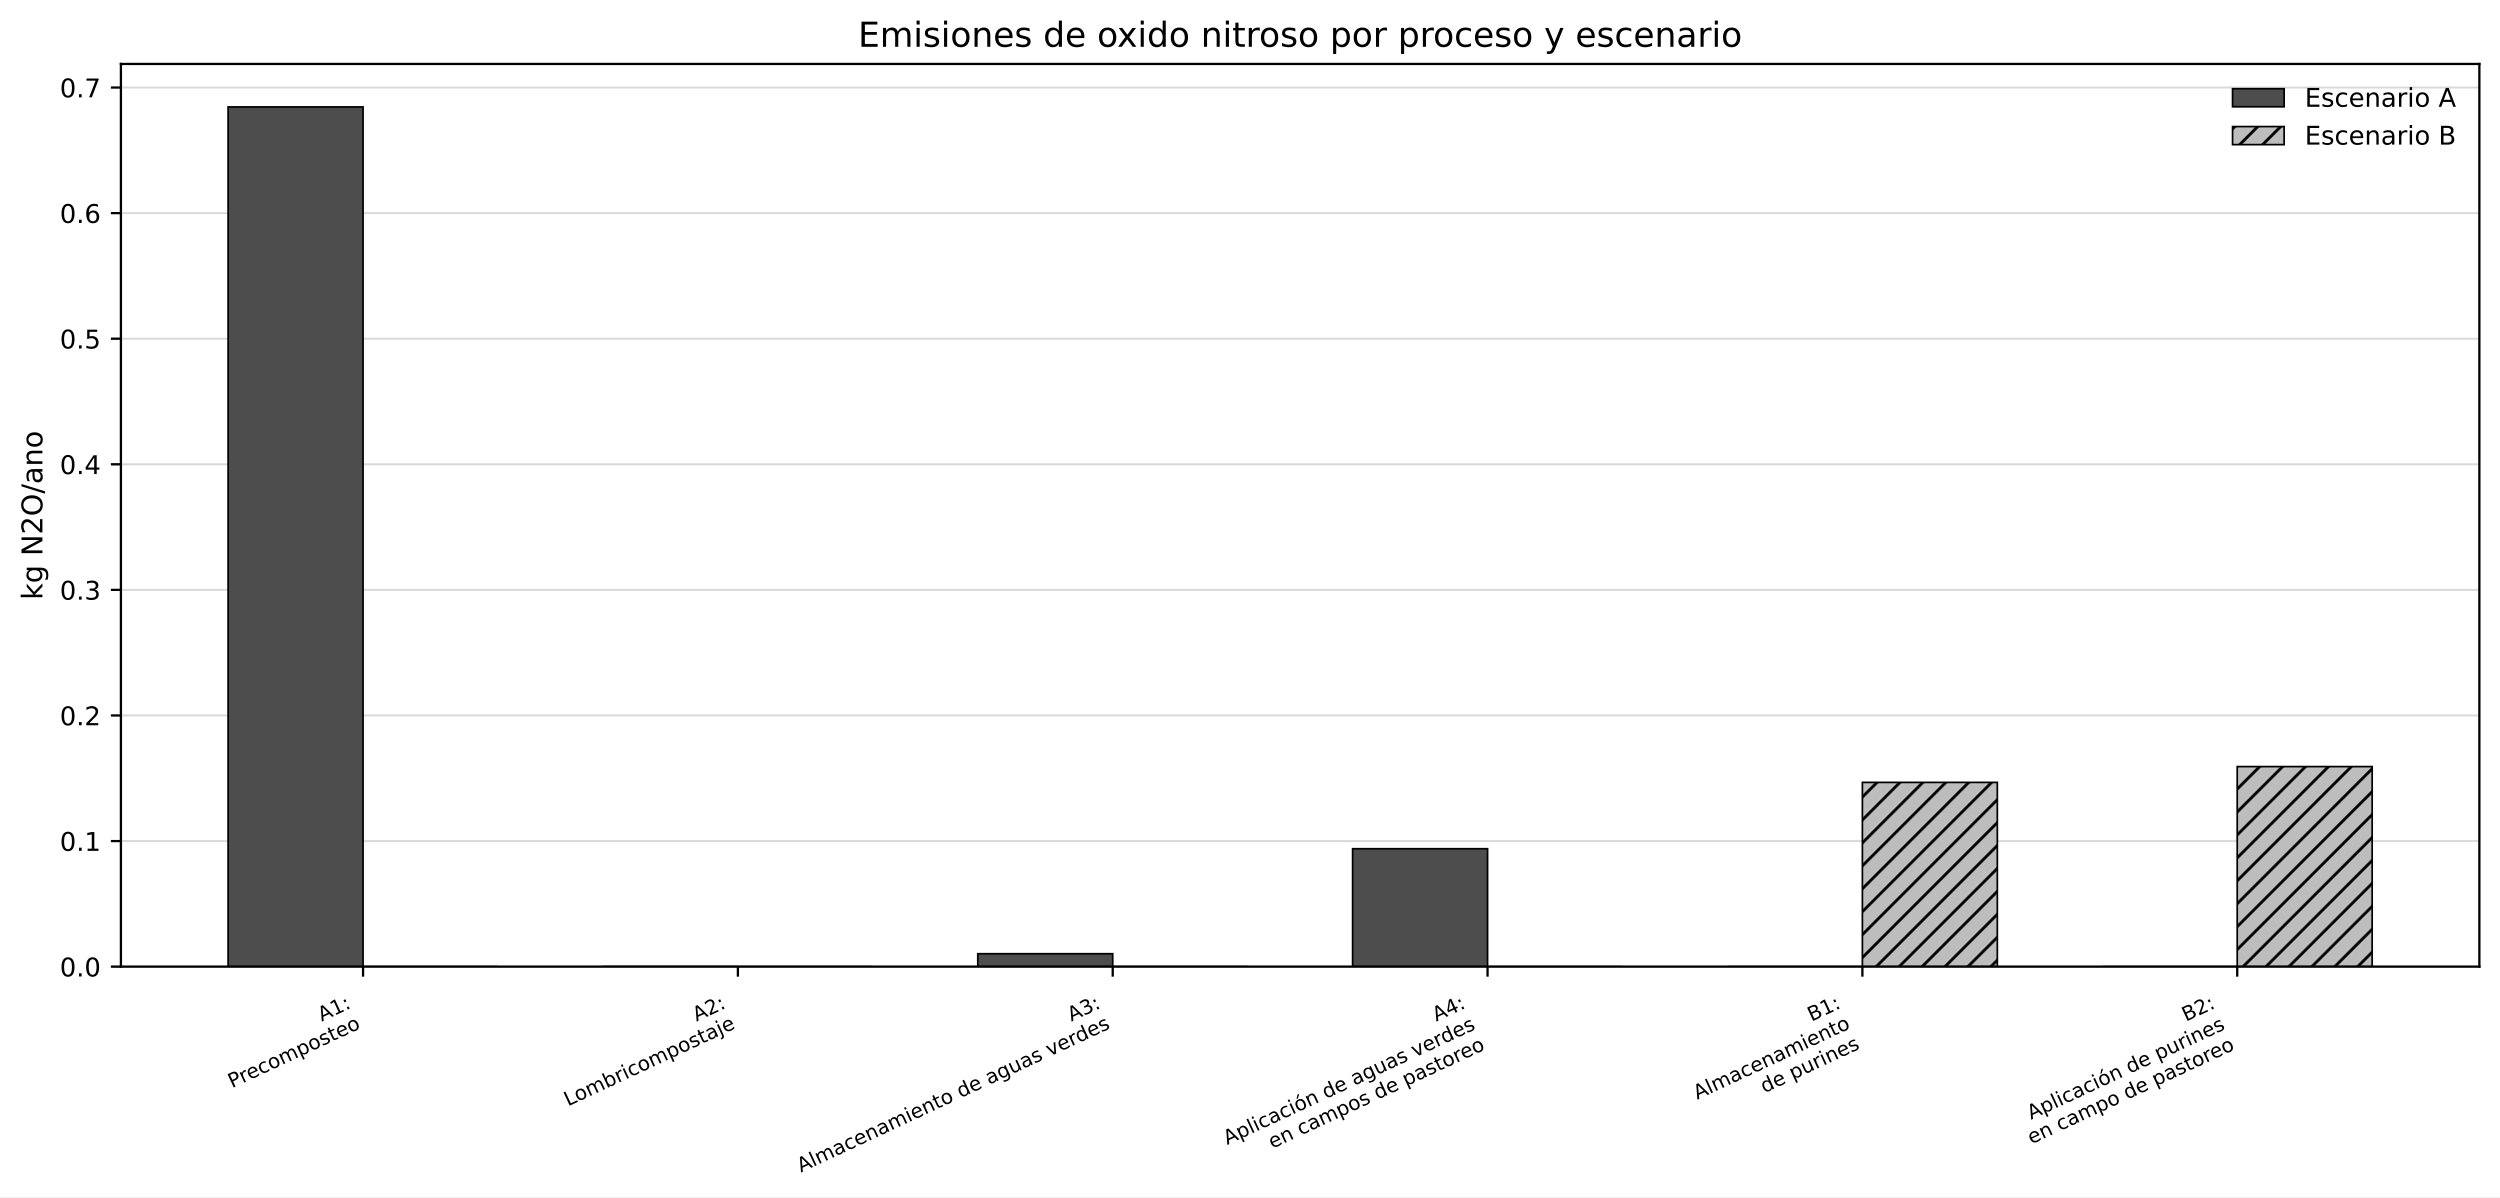
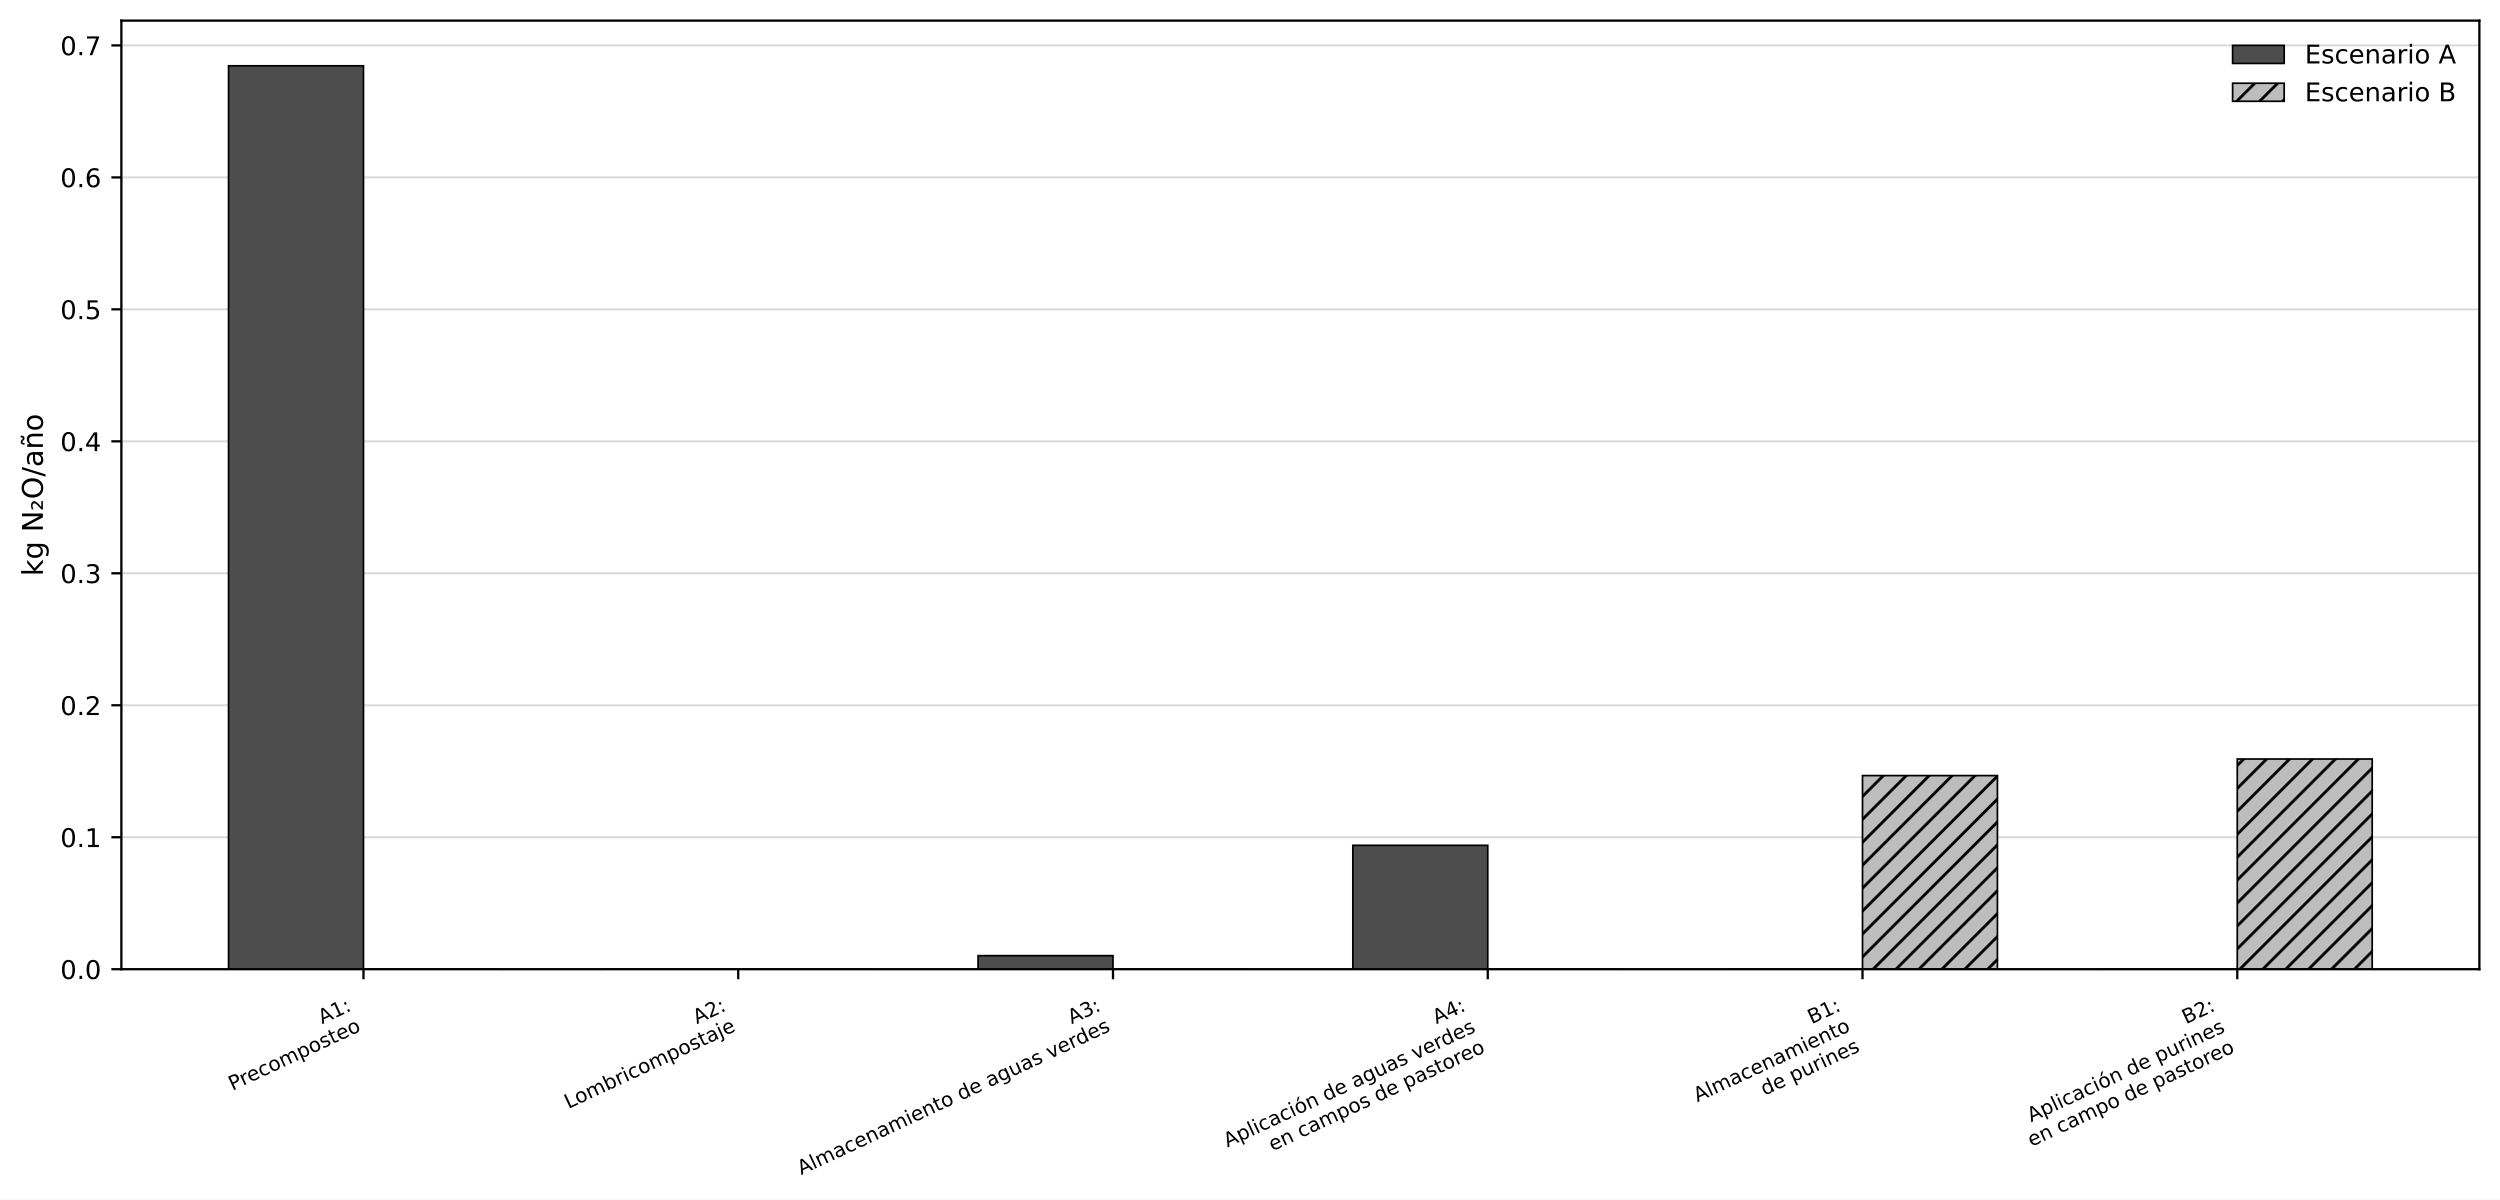
- <svg xmlns="http://www.w3.org/2000/svg" xmlns:xlink="http://www.w3.org/1999/xlink" width="872.358pt" height="417.703pt" viewBox="0 0 872.358 417.703" version="1.1">
+ <svg xmlns="http://www.w3.org/2000/svg" xmlns:xlink="http://www.w3.org/1999/xlink" width="872.528pt" height="418.665pt" viewBox="0 0 872.528 418.665" version="1.1">
  <defs>
    <style type="text/css">*{stroke-linejoin: round; stroke-linecap: butt}</style>
  </defs>
  <g id="figure_1">
    <g id="patch_1">
-       <path d="M 0 417.703  L 872.358 417.703  L 872.358 0  L 0 0  z " style="fill: #ffffff" />
+       <path d="M 0 418.665  L 872.528 418.665  L 872.528 0  L 0 0  z " style="fill: #ffffff" />
    </g>
    <g id="axes_1">
      <g id="patch_2">
-         <path d="M 42.191 337.302  L 865.158 337.302  L 865.158 22.318  L 42.191 22.318  z " style="fill: #ffffff" />
+         <path d="M 42.361 338.264  L 865.328 338.264  L 865.328 7.2  L 42.361 7.2  z " style="fill: #ffffff" />
      </g>
      <g id="matplotlib.axis_1">
        <g id="xtick_1">
          <g id="line2d_1">
            <defs>
-               <path id="m79843ed7cf" d="M 0 0  L 0 3.5  " style="stroke: #000000; stroke-width: 0.8" />
+               <path id="me38c03f7f1" d="M 0 0  L 0 3.5  " style="stroke: #000000; stroke-width: 0.8" />
            </defs>
            <g>
-               <use xlink:href="#m79843ed7cf" x="126.685" y="337.302" style="stroke: #000000; stroke-width: 0.8" />
+               <use xlink:href="#me38c03f7f1" x="126.855" y="338.264" style="stroke: #000000; stroke-width: 0.8" />
            </g>
          </g>
          <g id="text_1">
-             <text style="font-size: 7px; font-family: 'DejaVu Sans'" transform="translate(112.2436 356.5248) rotate(-25)">A1:</text>
-             <text style="font-size: 7px; font-family: 'DejaVu Sans'" transform="translate(80.94993 379.7661) rotate(-25)">Precomposteo</text>
+             <text style="font-size: 7px; font-family: 'DejaVu Sans'" transform="translate(112.4139 357.4867) rotate(-25)">A1:</text>
+             <text style="font-size: 7px; font-family: 'DejaVu Sans'" transform="translate(81.12024 380.7279) rotate(-25)">Precomposteo</text>
          </g>
        </g>
        <g id="xtick_2">
          <g id="line2d_2">
            <g>
-               <use xlink:href="#m79843ed7cf" x="257.481" y="337.302" style="stroke: #000000; stroke-width: 0.8" />
+               <use xlink:href="#me38c03f7f1" x="257.651" y="338.264" style="stroke: #000000; stroke-width: 0.8" />
            </g>
          </g>
          <g id="text_2">
-             <text style="font-size: 7px; font-family: 'DejaVu Sans'" transform="translate(243.0394 356.5248) rotate(-25)">A2:</text>
-             <text style="font-size: 7px; font-family: 'DejaVu Sans'" transform="translate(198.1771 386.0932) rotate(-25)">Lombricompostaje</text>
+             <text style="font-size: 7px; font-family: 'DejaVu Sans'" transform="translate(243.2097 357.4867) rotate(-25)">A2:</text>
+             <text style="font-size: 7px; font-family: 'DejaVu Sans'" transform="translate(198.3474 387.0551) rotate(-25)">Lombricompostaje</text>
          </g>
        </g>
        <g id="xtick_3">
          <g id="line2d_3">
            <g>
-               <use xlink:href="#m79843ed7cf" x="388.277" y="337.302" style="stroke: #000000; stroke-width: 0.8" />
+               <use xlink:href="#me38c03f7f1" x="388.447" y="338.264" style="stroke: #000000; stroke-width: 0.8" />
            </g>
          </g>
          <g id="text_3">
-             <text style="font-size: 7px; font-family: 'DejaVu Sans'" transform="translate(373.8351 356.5248) rotate(-25)">A3:</text>
-             <text style="font-size: 7px; font-family: 'DejaVu Sans'" transform="translate(279.4558 409.1834) rotate(-25)">Almacenamiento de aguas verdes</text>
+             <text style="font-size: 7px; font-family: 'DejaVu Sans'" transform="translate(374.0054 357.4867) rotate(-25)">A3:</text>
+             <text style="font-size: 7px; font-family: 'DejaVu Sans'" transform="translate(279.6261 410.1453) rotate(-25)">Almacenamiento de aguas verdes</text>
          </g>
        </g>
        <g id="xtick_4">
          <g id="line2d_4">
            <g>
-               <use xlink:href="#m79843ed7cf" x="519.072" y="337.302" style="stroke: #000000; stroke-width: 0.8" />
+               <use xlink:href="#me38c03f7f1" x="519.243" y="338.264" style="stroke: #000000; stroke-width: 0.8" />
            </g>
          </g>
          <g id="text_4">
-             <text style="font-size: 7px; font-family: 'DejaVu Sans'" transform="translate(501.1762 356.5248) rotate(-25)">A4:</text>
-             <text style="font-size: 7px; font-family: 'DejaVu Sans'" transform="translate(428.2225 399.5632) rotate(-25)">Aplicación de aguas verdes</text>
-             <text style="font-size: 7px; font-family: 'DejaVu Sans'" transform="translate(443.9429 400.8814) rotate(-25)">en campos de pastoreo</text>
+             <text style="font-size: 7px; font-family: 'DejaVu Sans'" transform="translate(501.3465 357.4867) rotate(-25)">A4:</text>
+             <text style="font-size: 7px; font-family: 'DejaVu Sans'" transform="translate(428.3928 400.5251) rotate(-25)">Aplicación de aguas verdes</text>
+             <text style="font-size: 7px; font-family: 'DejaVu Sans'" transform="translate(444.1133 401.8433) rotate(-25)">en campos de pastoreo</text>
          </g>
        </g>
        <g id="xtick_5">
          <g id="line2d_5">
            <g>
-               <use xlink:href="#m79843ed7cf" x="649.868" y="337.302" style="stroke: #000000; stroke-width: 0.8" />
+               <use xlink:href="#me38c03f7f1" x="650.038" y="338.264" style="stroke: #000000; stroke-width: 0.8" />
            </g>
          </g>
          <g id="text_5">
-             <text style="font-size: 7px; font-family: 'DejaVu Sans'" transform="translate(632.1011 356.5308) rotate(-25)">B1:</text>
-             <text style="font-size: 7px; font-family: 'DejaVu Sans'" transform="translate(592.2349 383.7695) rotate(-25)">Almacenamiento</text>
-             <text style="font-size: 7px; font-family: 'DejaVu Sans'" transform="translate(615.6575 381.4961) rotate(-25)">de purines</text>
+             <text style="font-size: 7px; font-family: 'DejaVu Sans'" transform="translate(632.2714 357.4927) rotate(-25)">B1:</text>
+             <text style="font-size: 7px; font-family: 'DejaVu Sans'" transform="translate(592.4052 384.7314) rotate(-25)">Almacenamiento</text>
+             <text style="font-size: 7px; font-family: 'DejaVu Sans'" transform="translate(615.8278 382.458) rotate(-25)">de purines</text>
          </g>
        </g>
        <g id="xtick_6">
          <g id="line2d_6">
            <g>
-               <use xlink:href="#m79843ed7cf" x="780.664" y="337.302" style="stroke: #000000; stroke-width: 0.8" />
+               <use xlink:href="#me38c03f7f1" x="780.834" y="338.264" style="stroke: #000000; stroke-width: 0.8" />
            </g>
          </g>
          <g id="text_6">
-             <text style="font-size: 7px; font-family: 'DejaVu Sans'" transform="translate(762.7548 356.5308) rotate(-25)">B2:</text>
-             <text style="font-size: 7px; font-family: 'DejaVu Sans'" transform="translate(708.7027 390.7552) rotate(-25)">Aplicación de purines</text>
-             <text style="font-size: 7px; font-family: 'DejaVu Sans'" transform="translate(708.8394 399.3403) rotate(-25)">en campo de pastoreo</text>
+             <text style="font-size: 7px; font-family: 'DejaVu Sans'" transform="translate(762.9252 357.4927) rotate(-25)">B2:</text>
+             <text style="font-size: 7px; font-family: 'DejaVu Sans'" transform="translate(708.873 391.7171) rotate(-25)">Aplicación de purines</text>
+             <text style="font-size: 7px; font-family: 'DejaVu Sans'" transform="translate(709.0097 400.3022) rotate(-25)">en campo de pastoreo</text>
          </g>
        </g>
      </g>
      <g id="matplotlib.axis_2">
        <g id="ytick_1">
          <g id="line2d_7">
-             <path d="M 42.191 337.302  L 865.158 337.302  " clip-path="url(#p8438afd8c2)" style="fill: none; stroke: #d9d9d9; stroke-width: 0.7; stroke-linecap: square" />
+             <path d="M 42.361 338.264  L 865.328 338.264  " clip-path="url(#pe92edaeaf8)" style="fill: none; stroke: #d9d9d9; stroke-width: 0.7; stroke-linecap: square" />
          </g>
          <g id="line2d_8">
            <defs>
-               <path id="m69be35ff1e" d="M 0 0  L -3.5 0  " style="stroke: #000000; stroke-width: 0.8" />
+               <path id="m1d08b1fec9" d="M 0 0  L -3.5 0  " style="stroke: #000000; stroke-width: 0.8" />
            </defs>
            <g>
-               <use xlink:href="#m69be35ff1e" x="42.191" y="337.302" style="stroke: #000000; stroke-width: 0.8" />
+               <use xlink:href="#m1d08b1fec9" x="42.361" y="338.264" style="stroke: #000000; stroke-width: 0.8" />
            </g>
          </g>
          <g id="text_7">
-             <text style="font-size: 9px; font-family: 'DejaVu Sans'; text-anchor: end" x="35.191" y="340.721" transform="rotate(-0 35.19094 340.721)">0.0</text>
+             <text style="font-size: 9px; font-family: 'DejaVu Sans'; text-anchor: end" x="35.361" y="341.683" transform="rotate(-0 35.36125 341.6829)">0.0</text>
          </g>
        </g>
        <g id="ytick_2">
          <g id="line2d_9">
-             <path d="M 42.191 293.48  L 865.158 293.48  " clip-path="url(#p8438afd8c2)" style="fill: none; stroke: #d9d9d9; stroke-width: 0.7; stroke-linecap: square" />
+             <path d="M 42.361 292.204  L 865.328 292.204  " clip-path="url(#pe92edaeaf8)" style="fill: none; stroke: #d9d9d9; stroke-width: 0.7; stroke-linecap: square" />
          </g>
          <g id="line2d_10">
            <g>
-               <use xlink:href="#m69be35ff1e" x="42.191" y="293.48" style="stroke: #000000; stroke-width: 0.8" />
+               <use xlink:href="#m1d08b1fec9" x="42.361" y="292.204" style="stroke: #000000; stroke-width: 0.8" />
            </g>
          </g>
          <g id="text_8">
-             <text style="font-size: 9px; font-family: 'DejaVu Sans'; text-anchor: end" x="35.191" y="296.899" transform="rotate(-0 35.19094 296.8989)">0.1</text>
+             <text style="font-size: 9px; font-family: 'DejaVu Sans'; text-anchor: end" x="35.361" y="295.624" transform="rotate(-0 35.36125 295.6236)">0.1</text>
          </g>
        </g>
        <g id="ytick_3">
          <g id="line2d_11">
-             <path d="M 42.191 249.657  L 865.158 249.657  " clip-path="url(#p8438afd8c2)" style="fill: none; stroke: #d9d9d9; stroke-width: 0.7; stroke-linecap: square" />
+             <path d="M 42.361 246.145  L 865.328 246.145  " clip-path="url(#pe92edaeaf8)" style="fill: none; stroke: #d9d9d9; stroke-width: 0.7; stroke-linecap: square" />
          </g>
          <g id="line2d_12">
            <g>
-               <use xlink:href="#m69be35ff1e" x="42.191" y="249.657" style="stroke: #000000; stroke-width: 0.8" />
+               <use xlink:href="#m1d08b1fec9" x="42.361" y="246.145" style="stroke: #000000; stroke-width: 0.8" />
            </g>
          </g>
          <g id="text_9">
-             <text style="font-size: 9px; font-family: 'DejaVu Sans'; text-anchor: end" x="35.191" y="253.077" transform="rotate(-0 35.19094 253.0768)">0.2</text>
+             <text style="font-size: 9px; font-family: 'DejaVu Sans'; text-anchor: end" x="35.361" y="249.564" transform="rotate(-0 35.36125 249.5644)">0.2</text>
          </g>
        </g>
        <g id="ytick_4">
          <g id="line2d_13">
-             <path d="M 42.191 205.835  L 865.158 205.835  " clip-path="url(#p8438afd8c2)" style="fill: none; stroke: #d9d9d9; stroke-width: 0.7; stroke-linecap: square" />
+             <path d="M 42.361 200.086  L 865.328 200.086  " clip-path="url(#pe92edaeaf8)" style="fill: none; stroke: #d9d9d9; stroke-width: 0.7; stroke-linecap: square" />
          </g>
          <g id="line2d_14">
            <g>
-               <use xlink:href="#m69be35ff1e" x="42.191" y="205.835" style="stroke: #000000; stroke-width: 0.8" />
+               <use xlink:href="#m1d08b1fec9" x="42.361" y="200.086" style="stroke: #000000; stroke-width: 0.8" />
            </g>
          </g>
          <g id="text_10">
-             <text style="font-size: 9px; font-family: 'DejaVu Sans'; text-anchor: end" x="35.191" y="209.255" transform="rotate(-0 35.19094 209.2546)">0.3</text>
+             <text style="font-size: 9px; font-family: 'DejaVu Sans'; text-anchor: end" x="35.361" y="203.505" transform="rotate(-0 35.36125 203.5051)">0.3</text>
          </g>
        </g>
        <g id="ytick_5">
          <g id="line2d_15">
-             <path d="M 42.191 162.013  L 865.158 162.013  " clip-path="url(#p8438afd8c2)" style="fill: none; stroke: #d9d9d9; stroke-width: 0.7; stroke-linecap: square" />
+             <path d="M 42.361 154.027  L 865.328 154.027  " clip-path="url(#pe92edaeaf8)" style="fill: none; stroke: #d9d9d9; stroke-width: 0.7; stroke-linecap: square" />
          </g>
          <g id="line2d_16">
            <g>
-               <use xlink:href="#m69be35ff1e" x="42.191" y="162.013" style="stroke: #000000; stroke-width: 0.8" />
+               <use xlink:href="#m1d08b1fec9" x="42.361" y="154.027" style="stroke: #000000; stroke-width: 0.8" />
            </g>
          </g>
          <g id="text_11">
-             <text style="font-size: 9px; font-family: 'DejaVu Sans'; text-anchor: end" x="35.191" y="165.433" transform="rotate(-0 35.19094 165.4325)">0.4</text>
+             <text style="font-size: 9px; font-family: 'DejaVu Sans'; text-anchor: end" x="35.361" y="157.446" transform="rotate(-0 35.36125 157.4459)">0.4</text>
          </g>
        </g>
        <g id="ytick_6">
          <g id="line2d_17">
-             <path d="M 42.191 118.191  L 865.158 118.191  " clip-path="url(#p8438afd8c2)" style="fill: none; stroke: #d9d9d9; stroke-width: 0.7; stroke-linecap: square" />
+             <path d="M 42.361 107.967  L 865.328 107.967  " clip-path="url(#pe92edaeaf8)" style="fill: none; stroke: #d9d9d9; stroke-width: 0.7; stroke-linecap: square" />
          </g>
          <g id="line2d_18">
            <g>
-               <use xlink:href="#m69be35ff1e" x="42.191" y="118.191" style="stroke: #000000; stroke-width: 0.8" />
+               <use xlink:href="#m1d08b1fec9" x="42.361" y="107.967" style="stroke: #000000; stroke-width: 0.8" />
            </g>
          </g>
          <g id="text_12">
-             <text style="font-size: 9px; font-family: 'DejaVu Sans'; text-anchor: end" x="35.191" y="121.61" transform="rotate(-0 35.19094 121.6104)">0.5</text>
+             <text style="font-size: 9px; font-family: 'DejaVu Sans'; text-anchor: end" x="35.361" y="111.387" transform="rotate(-0 35.36125 111.3866)">0.5</text>
          </g>
        </g>
        <g id="ytick_7">
          <g id="line2d_19">
-             <path d="M 42.191 74.369  L 865.158 74.369  " clip-path="url(#p8438afd8c2)" style="fill: none; stroke: #d9d9d9; stroke-width: 0.7; stroke-linecap: square" />
+             <path d="M 42.361 61.908  L 865.328 61.908  " clip-path="url(#pe92edaeaf8)" style="fill: none; stroke: #d9d9d9; stroke-width: 0.7; stroke-linecap: square" />
          </g>
          <g id="line2d_20">
            <g>
-               <use xlink:href="#m69be35ff1e" x="42.191" y="74.369" style="stroke: #000000; stroke-width: 0.8" />
+               <use xlink:href="#m1d08b1fec9" x="42.361" y="61.908" style="stroke: #000000; stroke-width: 0.8" />
            </g>
          </g>
          <g id="text_13">
-             <text style="font-size: 9px; font-family: 'DejaVu Sans'; text-anchor: end" x="35.191" y="77.788" transform="rotate(-0 35.19094 77.78829)">0.6</text>
+             <text style="font-size: 9px; font-family: 'DejaVu Sans'; text-anchor: end" x="35.361" y="65.327" transform="rotate(-0 35.36125 65.32737)">0.6</text>
          </g>
        </g>
        <g id="ytick_8">
          <g id="line2d_21">
-             <path d="M 42.191 30.547  L 865.158 30.547  " clip-path="url(#p8438afd8c2)" style="fill: none; stroke: #d9d9d9; stroke-width: 0.7; stroke-linecap: square" />
+             <path d="M 42.361 15.849  L 865.328 15.849  " clip-path="url(#pe92edaeaf8)" style="fill: none; stroke: #d9d9d9; stroke-width: 0.7; stroke-linecap: square" />
          </g>
          <g id="line2d_22">
            <g>
-               <use xlink:href="#m69be35ff1e" x="42.191" y="30.547" style="stroke: #000000; stroke-width: 0.8" />
+               <use xlink:href="#m1d08b1fec9" x="42.361" y="15.849" style="stroke: #000000; stroke-width: 0.8" />
            </g>
          </g>
          <g id="text_14">
-             <text style="font-size: 9px; font-family: 'DejaVu Sans'; text-anchor: end" x="35.191" y="33.966" transform="rotate(-0 35.19094 33.96617)">0.7</text>
+             <text style="font-size: 9px; font-family: 'DejaVu Sans'; text-anchor: end" x="35.361" y="19.268" transform="rotate(-0 35.36125 19.26812)">0.7</text>
          </g>
        </g>
        <g id="text_15">
-           <text style="font-size: 10px; font-family: 'DejaVu Sans'; text-anchor: middle" x="14.798" y="179.81" transform="rotate(-90 14.79844 179.8099)">kg N2O/ano</text>
+           <text style="font-size: 10px; font-family: 'DejaVu Sans'; text-anchor: middle" x="14.969" y="172.732" transform="rotate(-90 14.96875 172.7318)">kg N₂O/año</text>
        </g>
      </g>
      <g id="patch_3">
-         <path d="M 79.599 337.302  L 126.685 337.302  L 126.685 37.317  L 79.599 37.317  z " clip-path="url(#p8438afd8c2)" style="fill: #4d4d4d; stroke: #000000; stroke-width: 0.6; stroke-linejoin: miter" />
+         <path d="M 79.769 338.264  L 126.855 338.264  L 126.855 22.965  L 79.769 22.965  z " clip-path="url(#pe92edaeaf8)" style="fill: #4d4d4d; stroke: #000000; stroke-width: 0.6; stroke-linejoin: miter" />
      </g>
      <g id="patch_4">
-         <path d="M 210.394 337.302  L 257.481 337.302  L 257.481 337.296  L 210.394 337.296  z " clip-path="url(#p8438afd8c2)" style="fill: #4d4d4d; stroke: #000000; stroke-width: 0.6; stroke-linejoin: miter" />
+         <path d="M 210.565 338.264  L 257.651 338.264  L 257.651 338.258  L 210.565 338.258  z " clip-path="url(#pe92edaeaf8)" style="fill: #4d4d4d; stroke: #000000; stroke-width: 0.6; stroke-linejoin: miter" />
      </g>
      <g id="patch_5">
-         <path d="M 341.19 337.302  L 388.277 337.302  L 388.277 332.801  L 341.19 332.801  z " clip-path="url(#p8438afd8c2)" style="fill: #4d4d4d; stroke: #000000; stroke-width: 0.6; stroke-linejoin: miter" />
+         <path d="M 341.36 338.264  L 388.447 338.264  L 388.447 333.534  L 341.36 333.534  z " clip-path="url(#pe92edaeaf8)" style="fill: #4d4d4d; stroke: #000000; stroke-width: 0.6; stroke-linejoin: miter" />
      </g>
      <g id="patch_6">
-         <path d="M 471.986 337.302  L 519.072 337.302  L 519.072 296.165  L 471.986 296.165  z " clip-path="url(#p8438afd8c2)" style="fill: #4d4d4d; stroke: #000000; stroke-width: 0.6; stroke-linejoin: miter" />
+         <path d="M 472.156 338.264  L 519.243 338.264  L 519.243 295.027  L 472.156 295.027  z " clip-path="url(#pe92edaeaf8)" style="fill: #4d4d4d; stroke: #000000; stroke-width: 0.6; stroke-linejoin: miter" />
      </g>
      <g id="patch_7">
-         <path d="M 602.782 337.302  L 649.868 337.302  L 649.868 337.302  L 602.782 337.302  z " clip-path="url(#p8438afd8c2)" style="fill: #4d4d4d; stroke: #000000; stroke-width: 0.6; stroke-linejoin: miter" />
+         <path d="M 602.952 338.264  L 650.038 338.264  L 650.038 338.264  L 602.952 338.264  z " clip-path="url(#pe92edaeaf8)" style="fill: #4d4d4d; stroke: #000000; stroke-width: 0.6; stroke-linejoin: miter" />
      </g>
      <g id="patch_8">
-         <path d="M 733.577 337.302  L 780.664 337.302  L 780.664 337.302  L 733.577 337.302  z " clip-path="url(#p8438afd8c2)" style="fill: #4d4d4d; stroke: #000000; stroke-width: 0.6; stroke-linejoin: miter" />
+         <path d="M 733.748 338.264  L 780.834 338.264  L 780.834 338.264  L 733.748 338.264  z " clip-path="url(#pe92edaeaf8)" style="fill: #4d4d4d; stroke: #000000; stroke-width: 0.6; stroke-linejoin: miter" />
      </g>
      <g id="patch_9">
-         <path d="M 126.685 337.302  L 173.771 337.302  L 173.771 337.302  L 126.685 337.302  z " clip-path="url(#p8438afd8c2)" style="fill: url(#hb501370b9f); stroke: #000000; stroke-width: 0.6; stroke-linejoin: miter" />
+         <path d="M 126.855 338.264  L 173.942 338.264  L 173.942 338.264  L 126.855 338.264  z " clip-path="url(#pe92edaeaf8)" style="fill: url(#h908eb1f93d); stroke: #000000; stroke-width: 0.6; stroke-linejoin: miter" />
      </g>
      <g id="patch_10">
-         <path d="M 257.481 337.302  L 304.567 337.302  L 304.567 337.302  L 257.481 337.302  z " clip-path="url(#p8438afd8c2)" style="fill: url(#hb501370b9f); stroke: #000000; stroke-width: 0.6; stroke-linejoin: miter" />
+         <path d="M 257.651 338.264  L 304.738 338.264  L 304.738 338.264  L 257.651 338.264  z " clip-path="url(#pe92edaeaf8)" style="fill: url(#h908eb1f93d); stroke: #000000; stroke-width: 0.6; stroke-linejoin: miter" />
      </g>
      <g id="patch_11">
-         <path d="M 388.277 337.302  L 435.363 337.302  L 435.363 337.302  L 388.277 337.302  z " clip-path="url(#p8438afd8c2)" style="fill: url(#hb501370b9f); stroke: #000000; stroke-width: 0.6; stroke-linejoin: miter" />
+         <path d="M 388.447 338.264  L 435.533 338.264  L 435.533 338.264  L 388.447 338.264  z " clip-path="url(#pe92edaeaf8)" style="fill: url(#h908eb1f93d); stroke: #000000; stroke-width: 0.6; stroke-linejoin: miter" />
      </g>
      <g id="patch_12">
-         <path d="M 519.072 337.302  L 566.159 337.302  L 566.159 337.302  L 519.072 337.302  z " clip-path="url(#p8438afd8c2)" style="fill: url(#hb501370b9f); stroke: #000000; stroke-width: 0.6; stroke-linejoin: miter" />
+         <path d="M 519.243 338.264  L 566.329 338.264  L 566.329 338.264  L 519.243 338.264  z " clip-path="url(#pe92edaeaf8)" style="fill: url(#h908eb1f93d); stroke: #000000; stroke-width: 0.6; stroke-linejoin: miter" />
      </g>
      <g id="patch_13">
-         <path d="M 649.868 337.302  L 696.954 337.302  L 696.954 273.012  L 649.868 273.012  z " clip-path="url(#p8438afd8c2)" style="fill: url(#hb501370b9f); stroke: #000000; stroke-width: 0.6; stroke-linejoin: miter" />
+         <path d="M 650.038 338.264  L 697.125 338.264  L 697.125 270.692  L 650.038 270.692  z " clip-path="url(#pe92edaeaf8)" style="fill: url(#h908eb1f93d); stroke: #000000; stroke-width: 0.6; stroke-linejoin: miter" />
      </g>
      <g id="patch_14">
-         <path d="M 780.664 337.302  L 827.75 337.302  L 827.75 267.498  L 780.664 267.498  z " clip-path="url(#p8438afd8c2)" style="fill: url(#hb501370b9f); stroke: #000000; stroke-width: 0.6; stroke-linejoin: miter" />
+         <path d="M 780.834 338.264  L 827.921 338.264  L 827.921 264.896  L 780.834 264.896  z " clip-path="url(#pe92edaeaf8)" style="fill: url(#h908eb1f93d); stroke: #000000; stroke-width: 0.6; stroke-linejoin: miter" />
      </g>
      <g id="patch_15">
-         <path d="M 42.191 337.302  L 42.191 22.318  " style="fill: none; stroke: #000000; stroke-width: 0.8; stroke-linejoin: miter; stroke-linecap: square" />
+         <path d="M 42.361 338.264  L 42.361 7.2  " style="fill: none; stroke: #000000; stroke-width: 0.8; stroke-linejoin: miter; stroke-linecap: square" />
      </g>
      <g id="patch_16">
-         <path d="M 865.158 337.302  L 865.158 22.318  " style="fill: none; stroke: #000000; stroke-width: 0.8; stroke-linejoin: miter; stroke-linecap: square" />
+         <path d="M 865.328 338.264  L 865.328 7.2  " style="fill: none; stroke: #000000; stroke-width: 0.8; stroke-linejoin: miter; stroke-linecap: square" />
      </g>
      <g id="patch_17">
-         <path d="M 42.191 337.302  L 865.158 337.302  " style="fill: none; stroke: #000000; stroke-width: 0.8; stroke-linejoin: miter; stroke-linecap: square" />
+         <path d="M 42.361 338.264  L 865.328 338.264  " style="fill: none; stroke: #000000; stroke-width: 0.8; stroke-linejoin: miter; stroke-linecap: square" />
      </g>
      <g id="patch_18">
-         <path d="M 42.191 22.318  L 865.158 22.318  " style="fill: none; stroke: #000000; stroke-width: 0.8; stroke-linejoin: miter; stroke-linecap: square" />
-       </g>
-       <g id="text_16">
-         <text style="font-size: 12px; font-family: 'DejaVu Sans'; text-anchor: middle" x="453.674" y="16.318" transform="rotate(-0 453.6744 16.31812)">Emisiones de oxido nitroso por proceso y escenario</text>
+         <path d="M 42.361 7.2  L 865.328 7.2  " style="fill: none; stroke: #000000; stroke-width: 0.8; stroke-linejoin: miter; stroke-linecap: square" />
      </g>
      <g id="legend_1">
        <g id="patch_19">
-           <path d="M 779.035 37.257  L 797.035 37.257  L 797.035 30.957  L 779.035 30.957  z " style="fill: #4d4d4d; stroke: #000000; stroke-width: 0.6; stroke-linejoin: miter" />
+           <path d="M 779.205 22.139  L 797.205 22.139  L 797.205 15.839  L 779.205 15.839  z " style="fill: #4d4d4d; stroke: #000000; stroke-width: 0.6; stroke-linejoin: miter" />
+         </g>
+         <g id="text_16">
+           <text style="font-size: 9px; font-family: 'DejaVu Sans'; text-anchor: start" x="804.405" y="22.139" transform="rotate(-0 804.4052 22.13859)">Escenario A</text>
+         </g>
+         <g id="patch_20">
+           <path d="M 779.205 35.349  L 797.205 35.349  L 797.205 29.049  L 779.205 29.049  z " style="fill: url(#h908eb1f93d); stroke: #000000; stroke-width: 0.6; stroke-linejoin: miter" />
        </g>
        <g id="text_17">
-           <text style="font-size: 9px; font-family: 'DejaVu Sans'; text-anchor: start" x="804.235" y="37.257" transform="rotate(-0 804.2349 37.25672)">Escenario A</text>
-         </g>
-         <g id="patch_20">
-           <path d="M 779.035 50.467  L 797.035 50.467  L 797.035 44.167  L 779.035 44.167  z " style="fill: url(#hb501370b9f); stroke: #000000; stroke-width: 0.6; stroke-linejoin: miter" />
-         </g>
-         <g id="text_18">
-           <text style="font-size: 9px; font-family: 'DejaVu Sans'; text-anchor: start" x="804.235" y="50.467" transform="rotate(-0 804.2349 50.46703)">Escenario B</text>
+           <text style="font-size: 9px; font-family: 'DejaVu Sans'; text-anchor: start" x="804.405" y="35.349" transform="rotate(-0 804.4052 35.34891)">Escenario B</text>
        </g>
      </g>
    </g>
  </g>
  <defs>
-     <clipPath id="p8438afd8c2">
-       <rect x="42.191" y="22.318" width="822.967" height="314.984" />
+     <clipPath id="pe92edaeaf8">
+       <rect x="42.361" y="7.2" width="822.967" height="331.064" />
    </clipPath>
  </defs>
  <defs>
-     <pattern id="hb501370b9f" patternUnits="userSpaceOnUse" x="0" y="0" width="72" height="72">
+     <pattern id="h908eb1f93d" patternUnits="userSpaceOnUse" x="0" y="0" width="72" height="72">
      <rect x="0" y="0" width="73" height="73" fill="#bdbdbd" />
      <path d="M -36 36  L 36 -36  M -32 40  L 40 -32  M -28 44  L 44 -28  M -24 48  L 48 -24  M -20 52  L 52 -20  M -16 56  L 56 -16  M -12 60  L 60 -12  M -8 64  L 64 -8  M -4 68  L 68 -4  M 0 72  L 72 0  M 4 76  L 76 4  M 8 80  L 80 8  M 12 84  L 84 12  M 16 88  L 88 16  M 20 92  L 92 20  M 24 96  L 96 24  M 28 100  L 100 28  M 32 104  L 104 32  M 36 108  L 108 36  " style="fill: #000000; stroke: #000000; stroke-width: 1.0; stroke-linecap: butt; stroke-linejoin: miter" />
    </pattern>
  </defs>
</svg>
